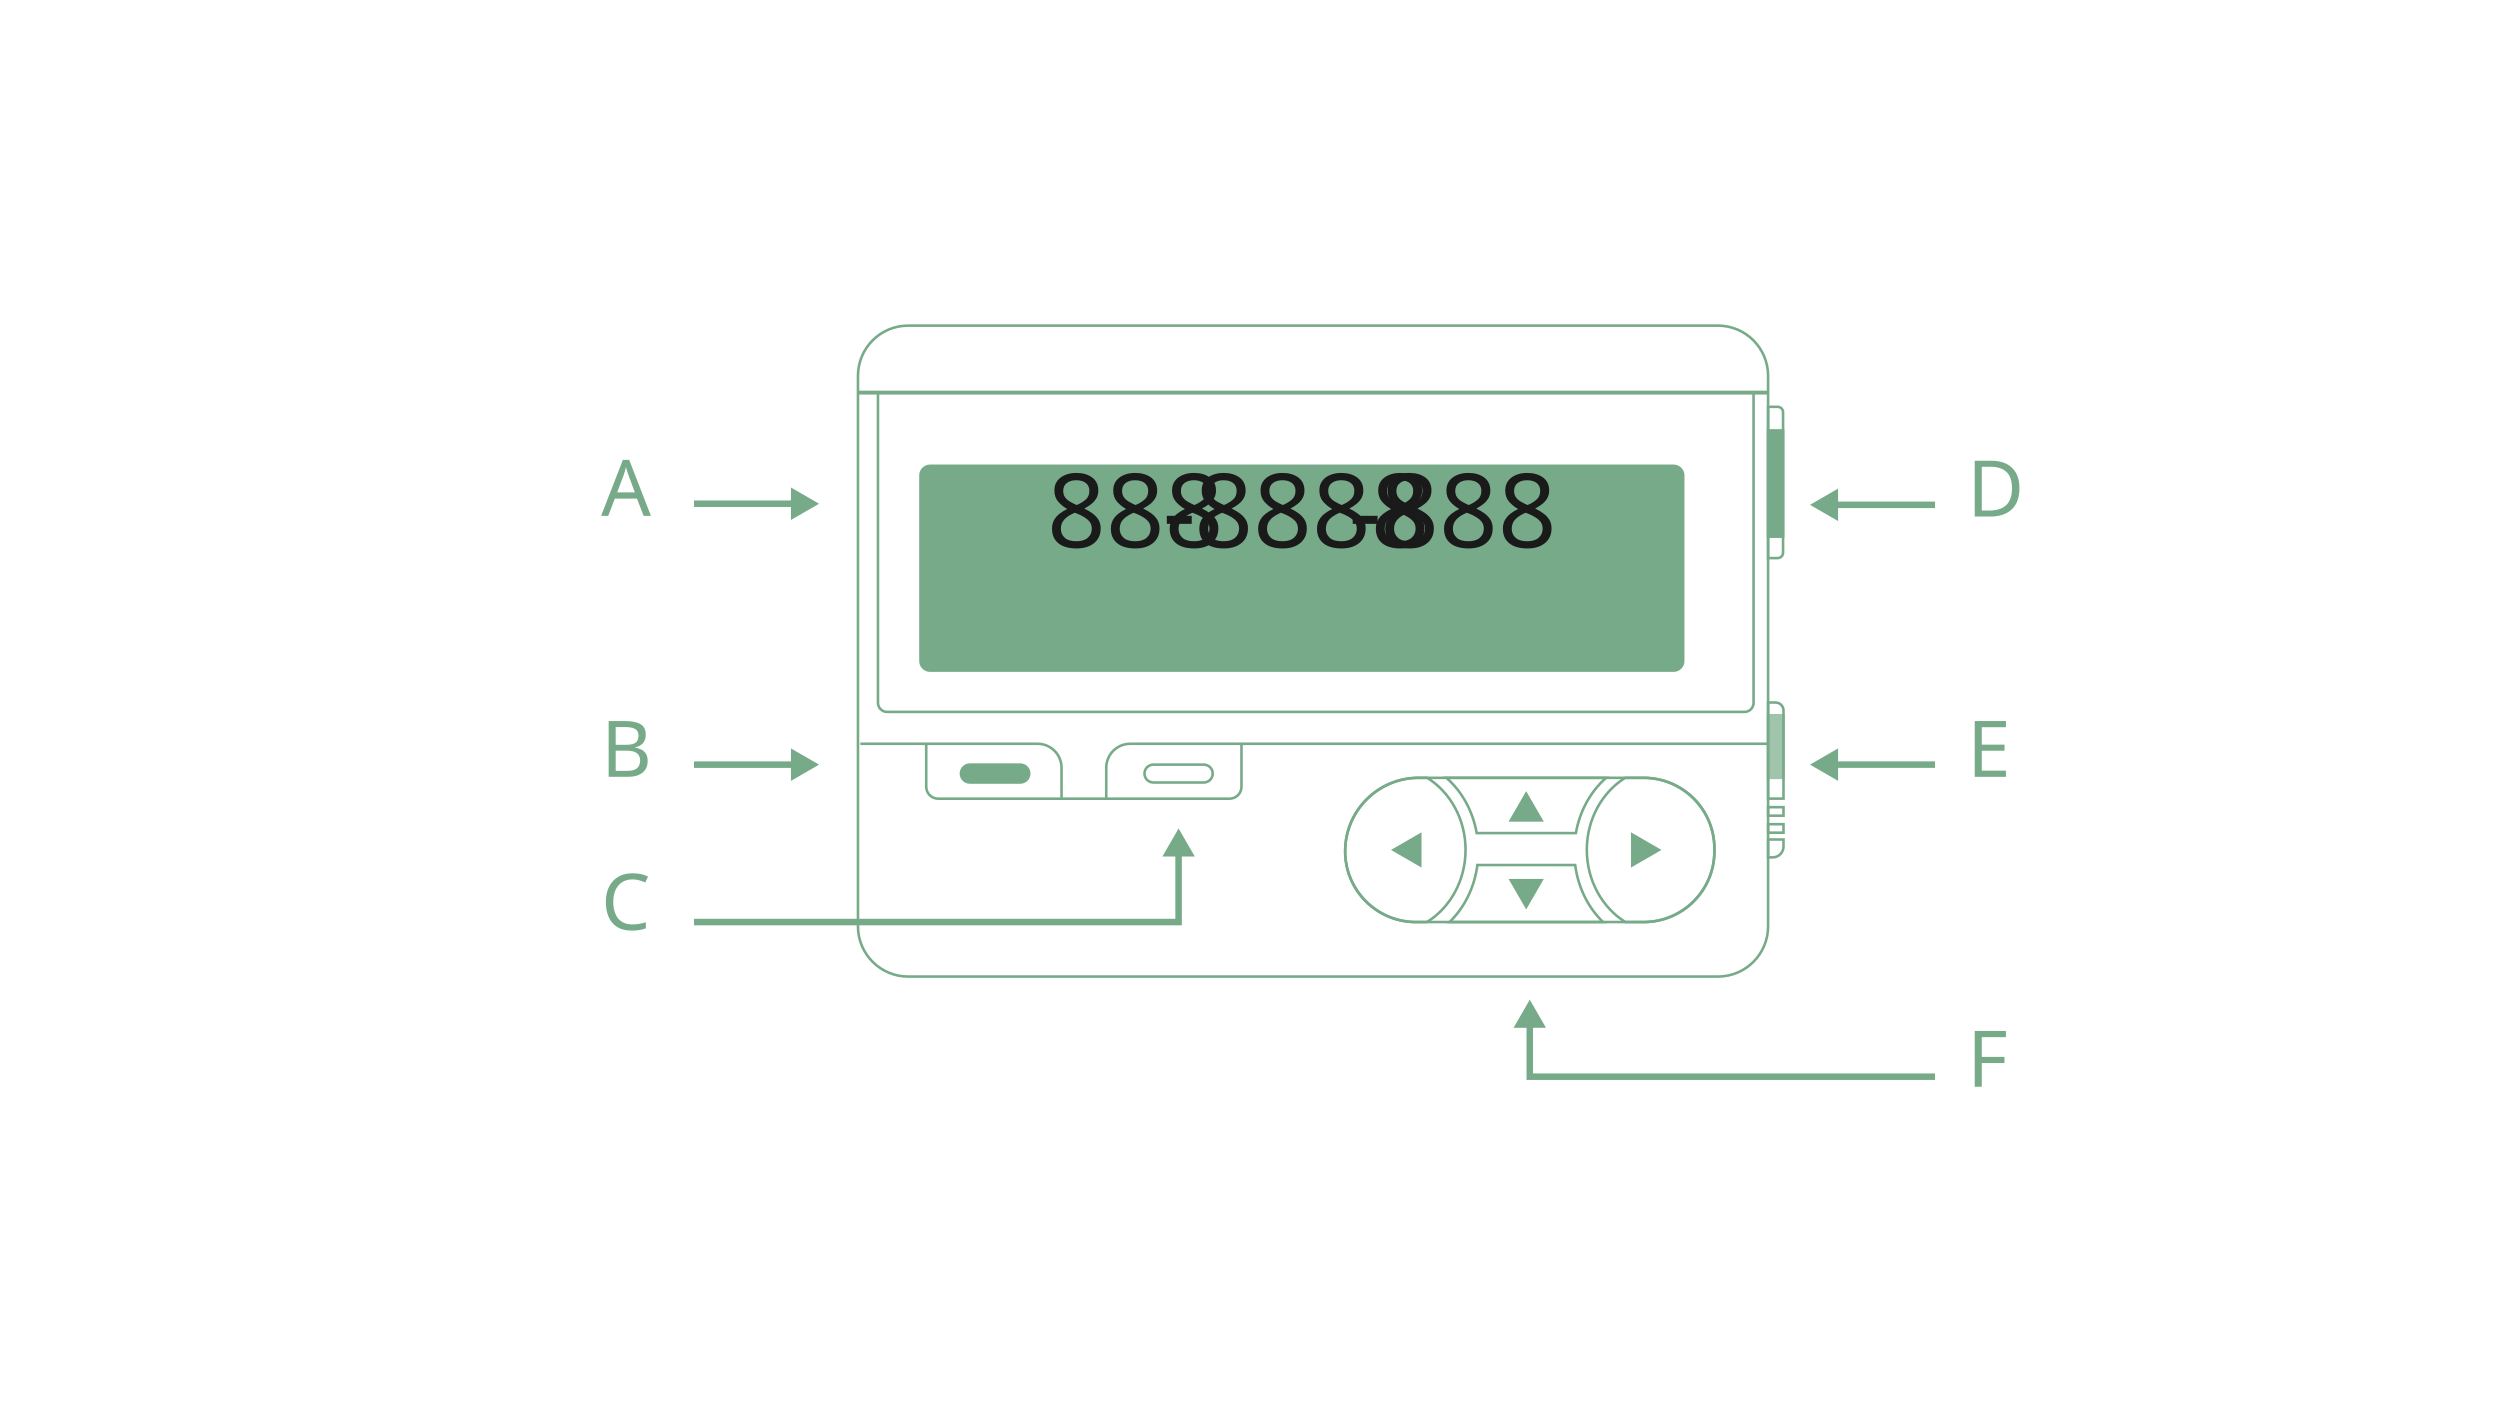
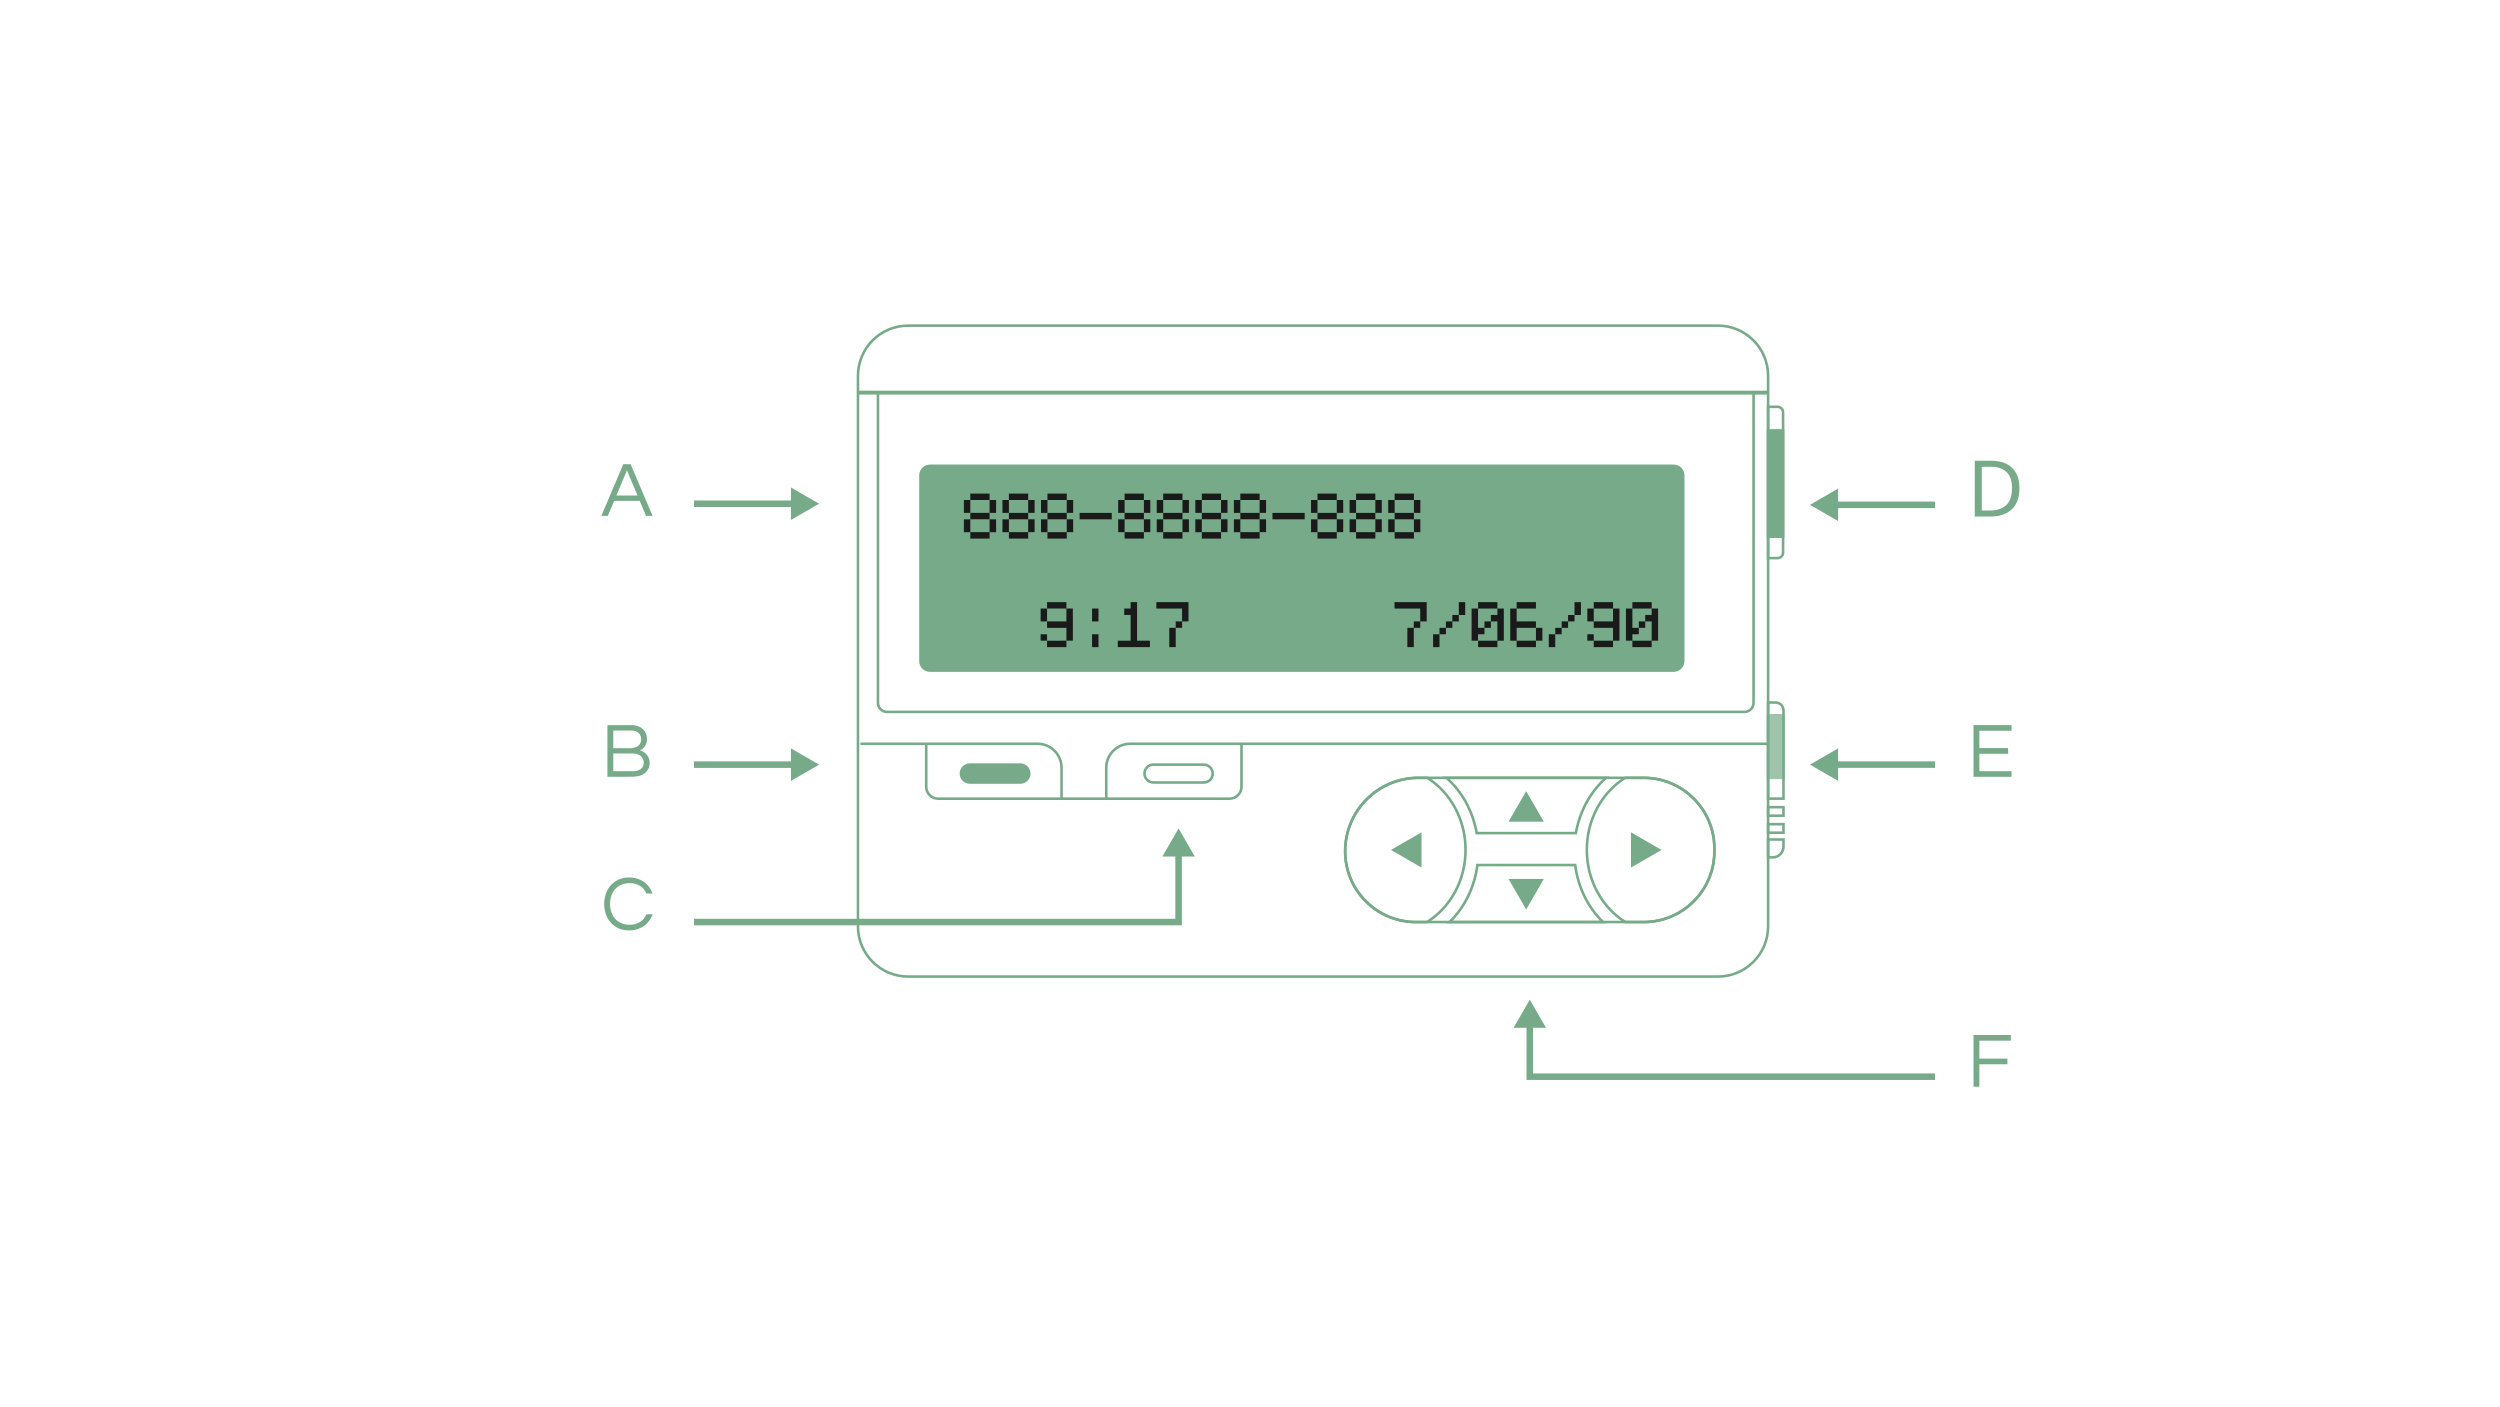
<svg xmlns="http://www.w3.org/2000/svg" viewBox="0 0 1920 1080">
  <defs>
-     <style>.cls-1,.cls-3,.cls-6{fill:none;}.cls-1,.cls-2,.cls-3,.cls-4,.cls-6{stroke:#77aa89;stroke-miterlimit:10;}.cls-1,.cls-2,.cls-4{stroke-width:2px;}.cls-2,.cls-4,.cls-5,.cls-7{fill:#77aa89;}.cls-3{stroke-width:3px;}.cls-4{opacity:0.7;}.cls-5{font-size:60px;font-family:NeueMontreal-Medium, Neue Montreal;font-weight:500;}.cls-6{stroke-width:5px;}.cls-8{font-size:79px;fill:#1a1a1a;font-family:monogram;}.cls-10,.cls-9{font-family:MyriadPro-Regular, Myriad Pro;}.cls-10{letter-spacing:0em;}</style>
+     <style>.cls-1,.cls-3,.cls-6{fill:none;}.cls-1,.cls-2,.cls-3,.cls-4,.cls-6{stroke:#77aa89;stroke-miterlimit:10;}.cls-1,.cls-2,.cls-4{stroke-width:2px;}.cls-2,.cls-4,.cls-5,.cls-7{fill:#77aa89;}.cls-3{stroke-width:3px;}.cls-4{opacity:0.7;}.cls-6{stroke-width:5px;}.cls-7{font-size:60px;font-family:Questrial-Regular, Questrial;}.cls-8{fill:#1a1a1a;}</style>
  </defs>
  <g id="Livello_2" data-name="Livello 2">
    <rect class="cls-1" x="658.92" y="250.08" width="698.97" height="499.93" rx="38.55" />
    <rect class="cls-2" x="706.94" y="357.77" width="585.73" height="157.25" rx="7.34" />
    <line class="cls-3" x1="658.92" y1="301.53" x2="1357.89" y2="301.53" />
    <path class="cls-1" d="M674.32,301.53h672.42a0,0,0,0,1,0,0V539.76a7,7,0,0,1-7,7H681.28a7,7,0,0,1-7-7V301.53A0,0,0,0,1,674.32,301.53Z" />
    <path class="cls-1" d="M660.77,571.22H796.85a18.4,18.4,0,0,1,18.4,18.4v23.75" />
    <path class="cls-1" d="M1357.89,571.22H868a18.4,18.4,0,0,0-18.4,18.4v23.75" />
    <path class="cls-1" d="M711.34,571.22v33a9.17,9.17,0,0,0,9.18,9.17H944.28a9.17,9.17,0,0,0,9.18-9.17v-33" />
    <rect class="cls-2" x="738.01" y="587.23" width="52.4" height="13.72" rx="6.86" />
    <rect class="cls-1" x="878.96" y="587.23" width="52.4" height="13.72" rx="6.86" />
    <path class="cls-1" d="M1089.23,597.36H1262A54.63,54.63,0,0,1,1316.66,652v1.53A54.63,54.63,0,0,1,1262,708.14H1087.7a54.63,54.63,0,0,1-54.63-54.63v0a56.15,56.15,0,0,1,56.15-56.15Z" />
    <path class="cls-1" d="M1125.54,652.69c0-23.69-11.86-44.35-29.44-55.33h-6.31a56.71,56.71,0,0,0-56.71,56.72h0a54.06,54.06,0,0,0,54.06,54.06h8.76C1113.59,697.19,1125.54,676.47,1125.54,652.69Z" />
    <path class="cls-1" d="M1316.66,654.08v-2.66a54.06,54.06,0,0,0-54.06-54.06h-14.48c-17.58,11-29.44,31.64-29.44,55.33s11.94,44.5,29.63,55.45h14.29A54.06,54.06,0,0,0,1316.66,654.08Z" />
    <path class="cls-1" d="M1134.1,639.84h76.17c3-17.2,11.47-32.17,23.26-42.48H1110.84C1122.63,607.67,1131.08,622.64,1134.1,639.84Z" />
    <path class="cls-1" d="M1134.64,664.34c-2.27,17.47-10.11,32.88-21.41,43.8h117.91c-11.31-10.92-19.14-26.33-21.41-43.8Z" />
    <polygon class="cls-2" points="1172.11 609.59 1160.3 630.04 1183.92 630.04 1172.11 609.59" />
    <polygon class="cls-2" points="1070.27 652.75 1090.72 664.56 1090.72 640.94 1070.27 652.75" />
    <polygon class="cls-2" points="1274.04 652.75 1253.59 640.94 1253.59 664.56 1274.04 652.75" />
    <polygon class="cls-2" points="1172.11 696.47 1183.92 676.02 1160.3 676.02 1172.11 696.47" />
    <path class="cls-1" d="M1357.89,428.6h7.37a4.12,4.12,0,0,0,4.13-4.12V316.58a4.13,4.13,0,0,0-4.13-4.13h-7.37Z" />
    <rect class="cls-2" x="1357.89" y="330.58" width="11.5" height="81.58" />
    <path class="cls-1" d="M1357.89,539.53h5.72a6.12,6.12,0,0,1,6.11,6.11v67.73h-11.83Z" />
    <rect class="cls-4" x="1357.89" y="549.33" width="11.83" height="48.03" />
    <rect class="cls-1" x="1357.89" y="619.91" width="11.83" height="6.53" />
    <rect class="cls-1" x="1357.89" y="632.98" width="11.83" height="6.53" />
    <path class="cls-1" d="M1357.89,658.46h3.53a8.3,8.3,0,0,0,8.3-8.29v-5.43h-11.83Z" />
-     <text class="cls-5" transform="translate(1510.79 596.6)">E</text>
+     <path class="cls-5" d="M1515.65,596.6V556.88h29.22v4.32h-24.72v13.32h22.08v4.38h-22.08v13.38h24.72v4.32Z" />
    <line class="cls-6" x1="1407.99" y1="587.23" x2="1486.11" y2="587.23" />
-     <polygon class="cls-7" points="1411.64 599.7 1390.05 587.24 1411.64 574.77 1411.64 599.7" />
-     <text class="cls-5" transform="translate(461.64 596.6)">B</text>
-     <text class="cls-5" transform="translate(461.64 714.1)">C</text>
+     <polygon class="cls-5" points="1411.64 599.7 1390.05 587.24 1411.64 574.77 1411.64 599.7" />
+     <path class="cls-5" d="M466.5,596.6V556.88h17.82a14.49,14.49,0,0,1,7.41,1.62,9.77,9.77,0,0,1,3.93,4,10.83,10.83,0,0,1,1.2,4.83,9.41,9.41,0,0,1-1.62,5.91,10,10,0,0,1-3.72,3,13.18,13.18,0,0,1,3.39,1.71,9.45,9.45,0,0,1,2.85,3.15,9.87,9.87,0,0,1,1.14,5,9.54,9.54,0,0,1-3.39,7.44q-3.39,3-10.17,3Zm4.5-22h13.32a10.64,10.64,0,0,0,3.93-.72,6.67,6.67,0,0,0,3-2.25,6.4,6.4,0,0,0,1.14-3.93,7,7,0,0,0-.75-3.18,5.9,5.9,0,0,0-2.4-2.46,8.74,8.74,0,0,0-4.41-1H471Zm0,17.7h14.82a10.27,10.27,0,0,0,6.33-1.71,5.71,5.71,0,0,0,2.25-4.83,6.74,6.74,0,0,0-2.16-4.95q-2.16-2.13-6.9-2.13H471Z" />
+     <path class="cls-5" d="M483.18,714.58a18.8,18.8,0,0,1-10.26-2.73,18,18,0,0,1-6.63-7.35,23.94,23.94,0,0,1,0-20.52,18.23,18.23,0,0,1,6.63-7.35,18.8,18.8,0,0,1,10.26-2.73,20,20,0,0,1,8.1,1.59,18,18,0,0,1,6.12,4.35,18.27,18.27,0,0,1,3.78,6.42h-4.74a12.6,12.6,0,0,0-4.74-5.82,14.41,14.41,0,0,0-8.16-2.16,15.17,15.17,0,0,0-8.19,2.13,13.66,13.66,0,0,0-5.13,5.73,19.65,19.65,0,0,0,0,16.17,13.5,13.5,0,0,0,5.13,5.76,15,15,0,0,0,8.19,2.13A14.41,14.41,0,0,0,491.7,708a12.5,12.5,0,0,0,4.74-5.82h4.74a18.6,18.6,0,0,1-3.78,6.39,17.72,17.72,0,0,1-6.12,4.38A19.85,19.85,0,0,1,483.18,714.58Z" />
    <line class="cls-6" x1="611.1" y1="587.25" x2="532.98" y2="587.25" />
-     <polygon class="cls-7" points="607.45 574.79 629.04 587.25 607.45 599.72 607.45 574.79" />
-     <text class="cls-5" transform="translate(461.64 396.21)">A</text>
+     <polygon class="cls-5" points="607.45 574.79 629.04 587.25 607.45 599.72 607.45 574.79" />
+     <path class="cls-5" d="M461.82,396.21l16.86-39.72h5.64l16.86,39.72h-5l-4.86-11.52H471.66l-4.86,11.52Zm11.58-15.66h16.2l-8.1-19.38Z" />
    <line class="cls-6" x1="611.1" y1="386.86" x2="532.98" y2="386.86" />
-     <polygon class="cls-7" points="607.45 374.4 629.04 386.86 607.45 399.33 607.45 374.4" />
+     <polygon class="cls-5" points="607.45 374.4 629.04 386.86 607.45 399.33 607.45 374.4" />
    <polyline class="cls-6" points="905.16 654.19 905.16 708.14 532.98 708.14" />
-     <polygon class="cls-7" points="892.7 657.83 905.16 636.25 917.63 657.83 892.7 657.83" />
-     <text class="cls-5" transform="translate(1510.79 396.71)">D</text>
-     <text class="cls-5" transform="translate(1510.79 834.61)">F</text>
+     <polygon class="cls-5" points="892.7 657.83 905.16 636.25 917.63 657.83 892.7 657.83" />
+     <text class="cls-7" transform="translate(1510.79 396.71)">D</text>
+     <path class="cls-5" d="M1515.65,834.61V794.89h28.68v4.32h-24.18V813h21.54v4.38h-21.54v17.22Z" />
    <line class="cls-6" x1="1407.99" y1="387.71" x2="1486.11" y2="387.71" />
-     <polygon class="cls-7" points="1411.64 400.17 1390.05 387.71 1411.64 375.24 1411.64 400.17" />
+     <polygon class="cls-5" points="1411.64 400.17 1390.05 387.71 1411.64 375.24 1411.64 400.17" />
    <polyline class="cls-6" points="1174.87 785.7 1174.87 826.89 1486.11 826.89" />
-     <polygon class="cls-7" points="1162.4 789.35 1174.87 767.76 1187.33 789.35 1162.4 789.35" />
-     <text class="cls-8" transform="translate(804.08 420.41)">888<tspan class="cls-9" x="88.88" y="0">-</tspan>
-       <tspan x="113.13" y="0">8888</tspan>
-       <tspan class="cls-10" x="231.63" y="0">-</tspan>
-       <tspan x="255.88" y="0">888</tspan>
-     </text>
+     <polygon class="cls-5" points="1162.4 789.35 1174.87 767.76 1187.33 789.35 1162.4 789.35" />
+     <path class="cls-8" d="M745.2,393.9h-4.94V384h4.94v9.88Zm0,14.81h-4.94v-9.87h4.94v9.87ZM760,384H745.2v-4.93H760Zm0,14.82H745.2V393.9H760Zm-4.93,9.87H760v4.94H745.2v-4.94h9.88ZM760,393.9V384H765v9.88Zm0,14.81v-9.87H765v9.87Z" />
+     <path class="cls-8" d="M774.83,393.9h-4.94V384h4.94v9.88Zm0,14.81h-4.94v-9.87h4.94v9.87ZM789.64,384H774.83v-4.93h14.81Zm0,14.82H774.83V393.9h14.81Zm-4.94,9.87h4.94v4.94H774.83v-4.94h9.87Zm4.94-14.81V384h4.94v9.88Zm0,14.81v-9.87h4.94v9.87Z" />
+     <path class="cls-8" d="M804.45,393.9h-4.94V384h4.94v9.88Zm0,14.81h-4.94v-9.87h4.94v9.87ZM819.26,384H804.45v-4.93h14.81Zm0,14.82H804.45V393.9h14.81Zm-4.93,9.87h4.93v4.94H804.45v-4.94h9.88Zm4.93-14.81V384h4.94v9.88Zm0,14.81v-9.87h4.94v9.87Z" />
+     <path class="cls-8" d="M848.89,393.9h4.94v4.94H829.14V393.9h19.75Z" />
+     <path class="cls-8" d="M863.7,393.9h-4.94V384h4.94v9.88Zm0,14.81h-4.94v-9.87h4.94v9.87ZM878.51,384H863.7v-4.93h14.81Zm0,14.82H863.7V393.9h14.81Zm-4.93,9.87h4.93v4.94H863.7v-4.94h9.88Zm4.93-14.81V384h4.94v9.88Zm0,14.81v-9.87h4.94v9.87Z" />
+     <path class="cls-8" d="M893.33,393.9h-4.94V384h4.94v9.88Zm0,14.81h-4.94v-9.87h4.94v9.87ZM908.14,384H893.33v-4.93h14.81Zm0,14.82H893.33V393.9h14.81Zm-4.94,9.87h4.94v4.94H893.33v-4.94h9.87Zm4.94-14.81V384h4.94v9.88Zm0,14.81v-9.87h4.94v9.87Z" />
+     <path class="cls-8" d="M923,393.9H918V384H923v9.88Zm0,14.81H918v-9.87H923v9.87ZM937.76,384H923v-4.93h14.81Zm0,14.82H923V393.9h14.81Zm-4.93,9.87h4.93v4.94H923v-4.94h9.88Zm4.93-14.81V384h4.94v9.88Zm0,14.81v-9.87h4.94v9.87Z" />
+     <path class="cls-8" d="M952.58,393.9h-4.94V384h4.94v9.88Zm0,14.81h-4.94v-9.87h4.94v9.87ZM967.39,384H952.58v-4.93h14.81Zm0,14.82H952.58V393.9h14.81Zm-4.94,9.87h4.94v4.94H952.58v-4.94h9.87Zm4.94-14.81V384h4.94v9.88Zm0,14.81v-9.87h4.94v9.87Z" />
+     <path class="cls-8" d="M997,393.9H1002v4.94H977.26V393.9H997Z" />
+     <path class="cls-8" d="M1011.83,393.9h-4.94V384h4.94v9.88Zm0,14.81h-4.94v-9.87h4.94v9.87ZM1026.64,384h-14.81v-4.93h14.81Zm0,14.82h-14.81V393.9h14.81Zm-4.94,9.87h4.94v4.94h-14.81v-4.94h9.87Zm4.94-14.81V384h4.94v9.88Zm0,14.81v-9.87h4.94v9.87Z" />
+     <path class="cls-8" d="M1041.45,393.9h-4.94V384h4.94v9.88Zm0,14.81h-4.94v-9.87h4.94v9.87ZM1056.26,384h-14.81v-4.93h14.81Zm0,14.82h-14.81V393.9h14.81Zm-4.93,9.87h4.93v4.94h-14.81v-4.94h9.88Zm4.93-14.81V384h4.94v9.88Zm0,14.81v-9.87h4.94v9.87Z" />
+     <path class="cls-8" d="M1071.08,393.9h-4.94V384h4.94v9.88Zm0,14.81h-4.94v-9.87h4.94v9.87ZM1085.89,384h-14.81v-4.93h14.81Zm0,14.82h-14.81V393.9h14.81Zm-4.94,9.87h4.94v4.94h-14.81v-4.94H1081Zm4.94-14.81V384h4.94v9.88Zm0,14.81v-9.87h4.94v9.87Z" />
+     <path class="cls-8" d="M804.14,477.24H799.2v-9.88h4.94v9.88Zm0,14.81H799.2v-4.94h4.94ZM819,467.36H804.14v-4.93H819Zm0,24.69v-9.87H804.14v-4.94H819v-9.88h4.94v24.69Zm-4.94,0H819V497H804.14v-4.94H814Z" />
+     <path class="cls-8" d="M838.7,477.24v-9.88h4.94v9.88Zm0,19.75v-9.88h4.94V497Z" />
+     <path class="cls-8" d="M878.2,492.05h4.94V497H858.45v-4.94h9.88V472.3h-4.94v-4.94h4.94v-4.93h4.93v29.62Z" />
+     <path class="cls-8" d="M907.83,477.24v-9.88H888.08v-4.93h24.68v14.81ZM898,497V482.18h4.94V497Zm4.94-14.81v-4.94h4.94v4.94Z" />
+     <path class="cls-8" d="M1090.73,477.24v-9.88H1071v-4.93h24.69v14.81ZM1080.86,497V482.18h4.93V497Zm4.93-14.81v-4.94h4.94v4.94Z" />
+     <path class="cls-8" d="M1100.61,497v-9.88h4.93V497Zm4.93-9.88v-4.93h4.94v4.93Zm4.94-4.93v-4.94h4.94v4.94Zm4.94-4.94V472.3h4.94v4.94Zm4.94-4.94v-9.87h4.93v9.87Z" />
+     <path class="cls-8" d="M1150,492.05V477.24H1145v4.94h-4.93v4.93h-4.94v4.94h-4.94V467.36h4.94v14.82h4.94v-4.94H1145V472.3H1150v-4.94h4.94v24.69Zm0-24.69h-14.81v-4.93H1150ZM1145,492.05H1150V497h-14.81v-4.94H1145Z" />
+     <path class="cls-8" d="M1164.79,492.05h-4.93V467.36h4.93v9.88h14.82v4.94h-14.82v9.87Zm9.88-29.62h4.94v4.93h-14.82v-4.93h9.88Zm0,29.62h4.94V497h-14.82v-4.94h9.88Zm4.94,0v-9.87h4.93v9.87Z" />
+     <path class="cls-8" d="M1189.48,497v-9.88h4.94V497Zm4.94-9.88v-4.93h4.94v4.93Zm4.94-4.93v-4.94h4.93v4.94Zm4.93-4.94V472.3h4.94v4.94Zm4.94-4.94v-9.87h4.94v9.87Z" />
+     <path class="cls-8" d="M1224,477.24h-4.93v-9.88H1224v9.88Zm0,14.81h-4.93v-4.94H1224Zm14.82-24.69H1224v-4.93h14.82Zm0,24.69v-9.87H1224v-4.94h14.82v-9.88h4.93v24.69Zm-4.94,0h4.94V497H1224v-4.94h9.88Z" />
+     <path class="cls-8" d="M1268.48,492.05V477.24h-4.94v4.94h-4.93v4.93h-4.94v4.94h-4.94V467.36h4.94v14.82h4.94v-4.94h4.93V472.3h4.94v-4.94h4.94v24.69Zm0-24.69h-14.81v-4.93h14.81Zm-4.94,24.69h4.94V497h-14.81v-4.94h9.87Z" />
  </g>
</svg>
